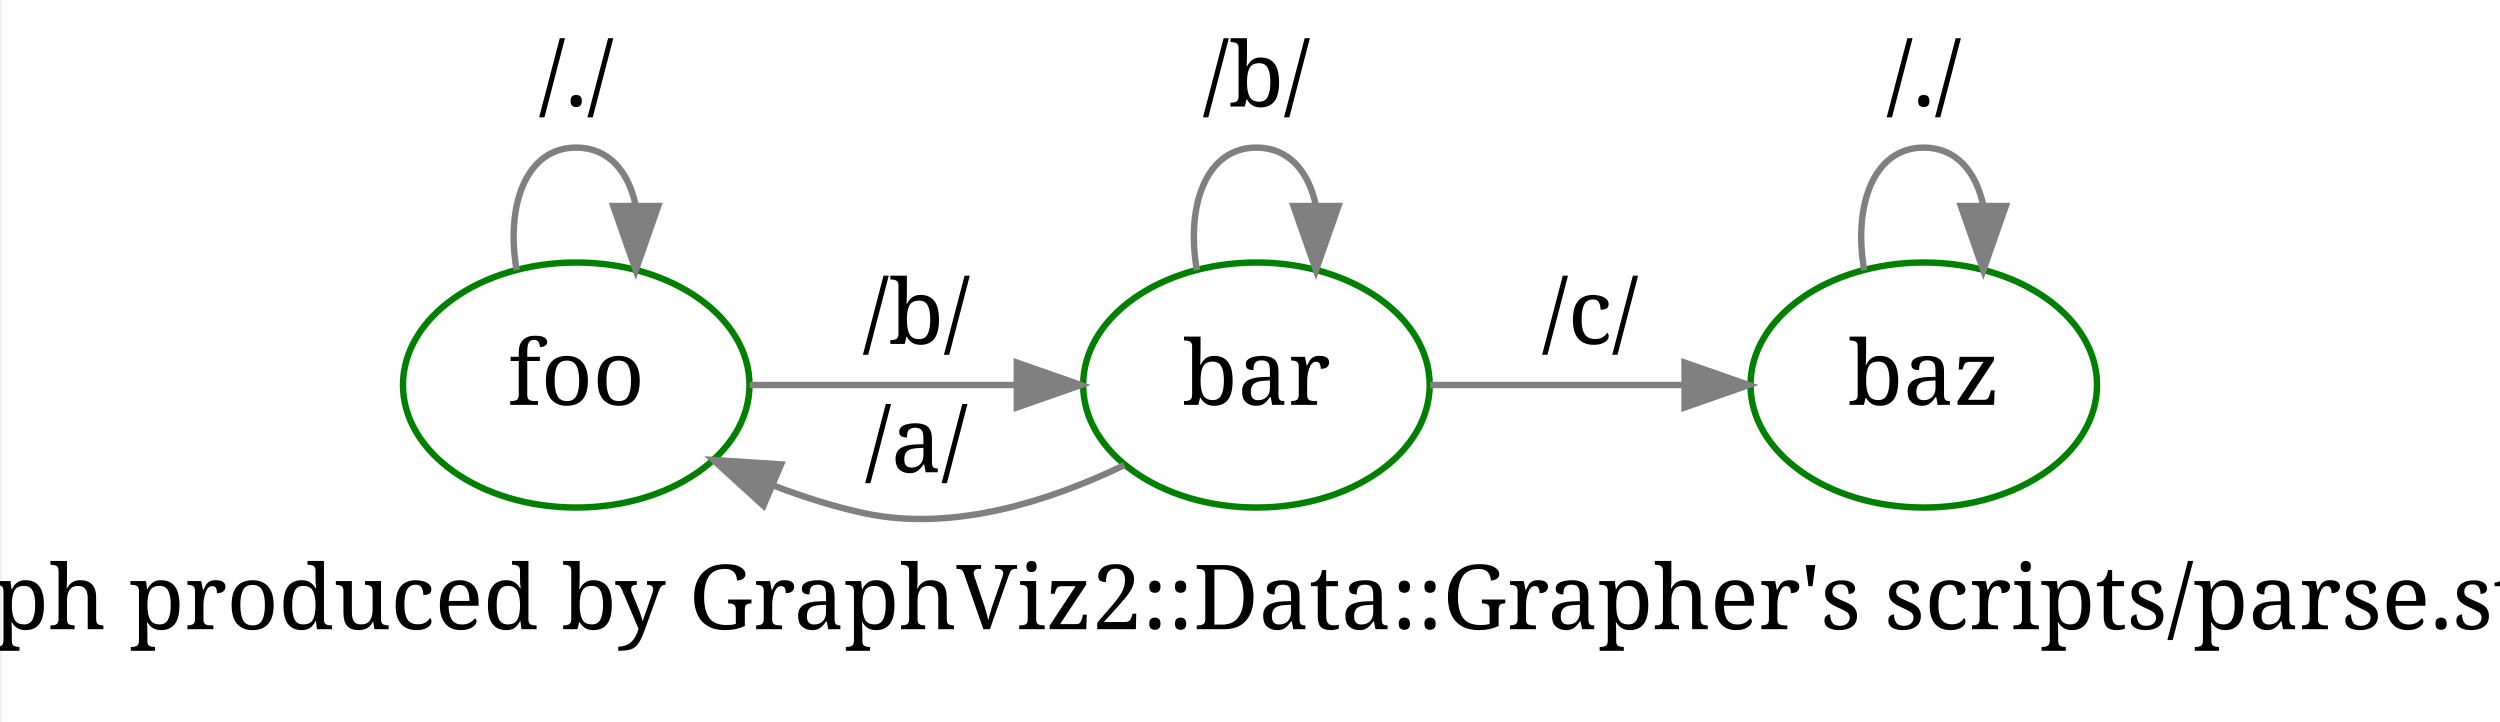
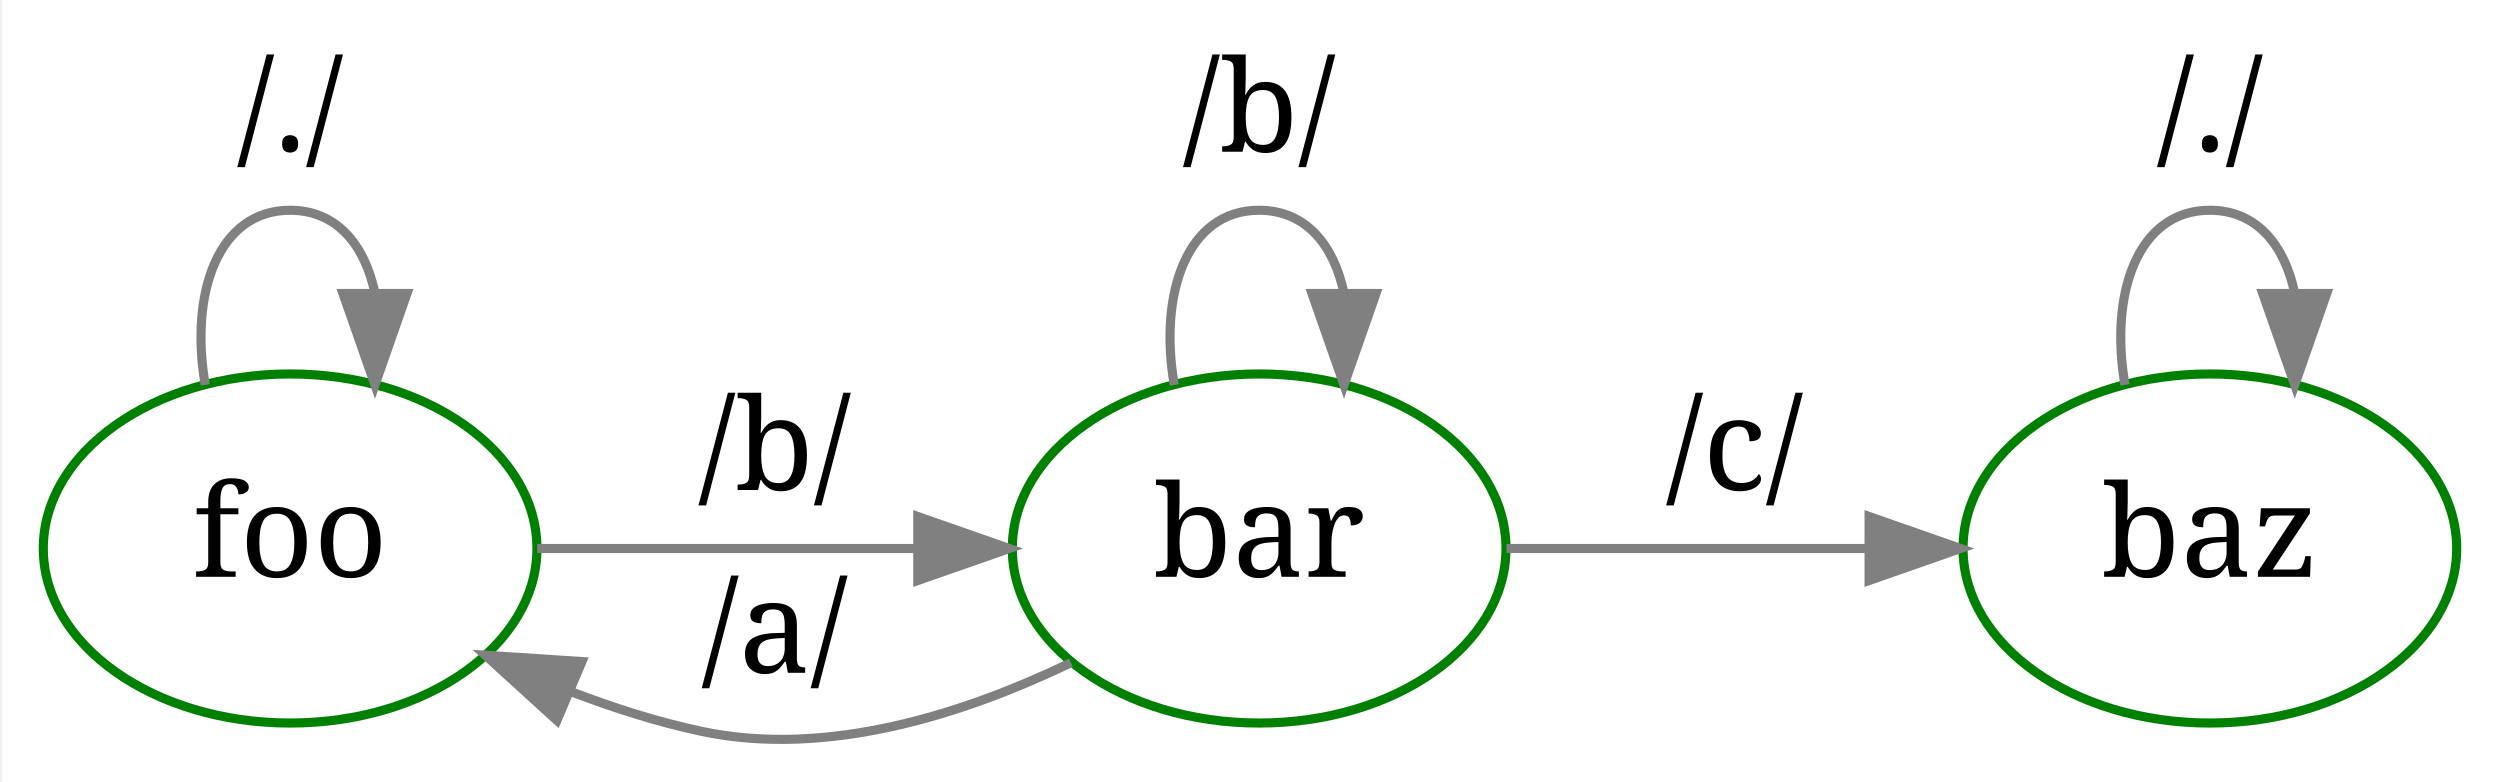
- <svg xmlns="http://www.w3.org/2000/svg" width="388pt" height="112pt" viewBox="0.00 0.00 388.00 112.46">
-   <g id="graph1" class="graph" transform="scale(1 1) rotate(0) translate(4 108.458)">
-     <polygon fill="white" stroke="white" points="-4,5 -4,-108.458 385,-108.458 385,5 -4,5" />
-     <text text-anchor="middle" x="190" y="-10.4" font-family="Times Roman,serif" font-size="14.00">Graph produced by GraphViz2::Data::Grapher's scripts/parse.stt.pl</text>
+ <svg xmlns="http://www.w3.org/2000/svg" width="272pt" height="85pt" viewBox="0.00 0.00 272.00 85.46">
+   <g id="graph1" class="graph" transform="scale(1 1) rotate(0) translate(4 81.4576)">
+     <polygon fill="white" stroke="white" points="-4,5 -4,-81.458 269,-81.458 269,5 -4,5" />
    <g id="node1" class="node">
-       <ellipse fill="none" stroke="green" cx="85" cy="-48.458" rx="27" ry="19.092" />
-       <text text-anchor="middle" x="85" y="-45.358" font-family="Times Roman,serif" font-size="14.00">foo</text>
+       <ellipse fill="none" stroke="green" cx="27" cy="-21.458" rx="27" ry="19.092" />
+       <text text-anchor="middle" x="27" y="-18.358" font-family="Times Roman,serif" font-size="14.00">foo</text>
    </g>
    <g id="edge12" class="edge">
-       <path fill="none" stroke="grey" d="M75.717,-66.351C73.984,-76.298 77.078,-85.458 85,-85.458 90.075,-85.458 93.169,-81.698 94.281,-76.381" />
-       <polygon fill="grey" stroke="grey" points="97.781,-76.352 94.283,-66.351 90.781,-76.35 97.781,-76.352" />
-       <text text-anchor="middle" x="85" y="-91.858" font-family="Times Roman,serif" font-size="14.00">/./</text>
+       <path fill="none" stroke="grey" d="M17.717,-39.351C15.984,-49.298 19.078,-58.458 27,-58.458 32.075,-58.458 35.169,-54.698 36.281,-49.381" />
+       <polygon fill="grey" stroke="grey" points="39.781,-49.352 36.283,-39.351 32.781,-49.35 39.781,-49.352" />
+       <text text-anchor="middle" x="27" y="-64.858" font-family="Times Roman,serif" font-size="14.00">/./</text>
    </g>
    <g id="node2" class="node">
-       <ellipse fill="none" stroke="green" cx="191" cy="-48.458" rx="27" ry="19.092" />
-       <text text-anchor="middle" x="191" y="-45.358" font-family="Times Roman,serif" font-size="14.00">bar</text>
+       <ellipse fill="none" stroke="green" cx="133" cy="-21.458" rx="27" ry="19.092" />
+       <text text-anchor="middle" x="133" y="-18.358" font-family="Times Roman,serif" font-size="14.00">bar</text>
    </g>
    <g id="edge10" class="edge">
-       <path fill="none" stroke="grey" d="M112.023,-48.458C124.633,-48.458 139.851,-48.458 153.548,-48.458" />
-       <polygon fill="grey" stroke="grey" points="153.658,-51.958 163.658,-48.458 153.658,-44.958 153.658,-51.958" />
-       <text text-anchor="middle" x="138" y="-54.858" font-family="Times Roman,serif" font-size="14.00">/b/</text>
+       <path fill="none" stroke="grey" d="M54.023,-21.458C66.633,-21.458 81.851,-21.458 95.548,-21.458" />
+       <polygon fill="grey" stroke="grey" points="95.658,-24.958 105.658,-21.458 95.658,-17.958 95.658,-24.958" />
+       <text text-anchor="middle" x="80" y="-27.858" font-family="Times Roman,serif" font-size="14.00">/b/</text>
    </g>
    <g id="edge6" class="edge">
-       <path fill="none" stroke="grey" d="M170.412,-35.968C158.729,-30.342 143.737,-25.542 130,-28.458 125.233,-29.469 120.358,-31.022 115.659,-32.824" />
-       <polygon fill="grey" stroke="grey" points="114.186,-29.648 106.353,-36.782 116.925,-36.089 114.186,-29.648" />
-       <text text-anchor="middle" x="138" y="-34.858" font-family="Times Roman,serif" font-size="14.00">/a/</text>
+       <path fill="none" stroke="grey" d="M112.412,-8.968C100.729,-3.342 85.737,1.458 72,-1.458 67.233,-2.469 62.358,-4.022 57.659,-5.824" />
+       <polygon fill="grey" stroke="grey" points="56.186,-2.648 48.353,-9.782 58.925,-9.089 56.186,-2.648" />
+       <text text-anchor="middle" x="80" y="-7.858" font-family="Times Roman,serif" font-size="14.00">/a/</text>
    </g>
    <g id="edge2" class="edge">
-       <path fill="none" stroke="grey" d="M181.717,-66.351C179.984,-76.298 183.078,-85.458 191,-85.458 196.075,-85.458 199.169,-81.698 200.281,-76.381" />
-       <polygon fill="grey" stroke="grey" points="203.781,-76.352 200.283,-66.351 196.781,-76.35 203.781,-76.352" />
-       <text text-anchor="middle" x="191" y="-91.858" font-family="Times Roman,serif" font-size="14.00">/b/</text>
+       <path fill="none" stroke="grey" d="M123.717,-39.351C121.984,-49.298 125.078,-58.458 133,-58.458 138.075,-58.458 141.169,-54.698 142.281,-49.381" />
+       <polygon fill="grey" stroke="grey" points="145.781,-49.352 142.283,-39.351 138.781,-49.35 145.781,-49.352" />
+       <text text-anchor="middle" x="133" y="-64.858" font-family="Times Roman,serif" font-size="14.00">/b/</text>
    </g>
    <g id="node3" class="node">
-       <ellipse fill="none" stroke="green" cx="295" cy="-48.458" rx="27" ry="19.092" />
-       <text text-anchor="middle" x="295" y="-45.358" font-family="Times Roman,serif" font-size="14.00">baz</text>
+       <ellipse fill="none" stroke="green" cx="237" cy="-21.458" rx="27" ry="19.092" />
+       <text text-anchor="middle" x="237" y="-18.358" font-family="Times Roman,serif" font-size="14.00">baz</text>
    </g>
    <g id="edge4" class="edge">
-       <path fill="none" stroke="grey" d="M218.053,-48.458C230.116,-48.458 244.525,-48.458 257.596,-48.458" />
-       <polygon fill="grey" stroke="grey" points="257.721,-51.958 267.721,-48.458 257.721,-44.958 257.721,-51.958" />
-       <text text-anchor="middle" x="243" y="-54.858" font-family="Times Roman,serif" font-size="14.00">/c/</text>
+       <path fill="none" stroke="grey" d="M160.053,-21.458C172.116,-21.458 186.525,-21.458 199.596,-21.458" />
+       <polygon fill="grey" stroke="grey" points="199.721,-24.958 209.721,-21.458 199.721,-17.958 199.721,-24.958" />
+       <text text-anchor="middle" x="185" y="-27.858" font-family="Times Roman,serif" font-size="14.00">/c/</text>
    </g>
    <g id="edge8" class="edge">
-       <path fill="none" stroke="grey" d="M285.717,-66.351C283.984,-76.298 287.078,-85.458 295,-85.458 300.075,-85.458 303.169,-81.698 304.281,-76.381" />
-       <polygon fill="grey" stroke="grey" points="307.781,-76.352 304.283,-66.351 300.781,-76.35 307.781,-76.352" />
-       <text text-anchor="middle" x="295" y="-91.858" font-family="Times Roman,serif" font-size="14.00">/./</text>
+       <path fill="none" stroke="grey" d="M227.717,-39.351C225.984,-49.298 229.078,-58.458 237,-58.458 242.075,-58.458 245.169,-54.698 246.281,-49.381" />
+       <polygon fill="grey" stroke="grey" points="249.781,-49.352 246.283,-39.351 242.781,-49.35 249.781,-49.352" />
+       <text text-anchor="middle" x="237" y="-64.858" font-family="Times Roman,serif" font-size="14.00">/./</text>
    </g>
  </g>
</svg>
